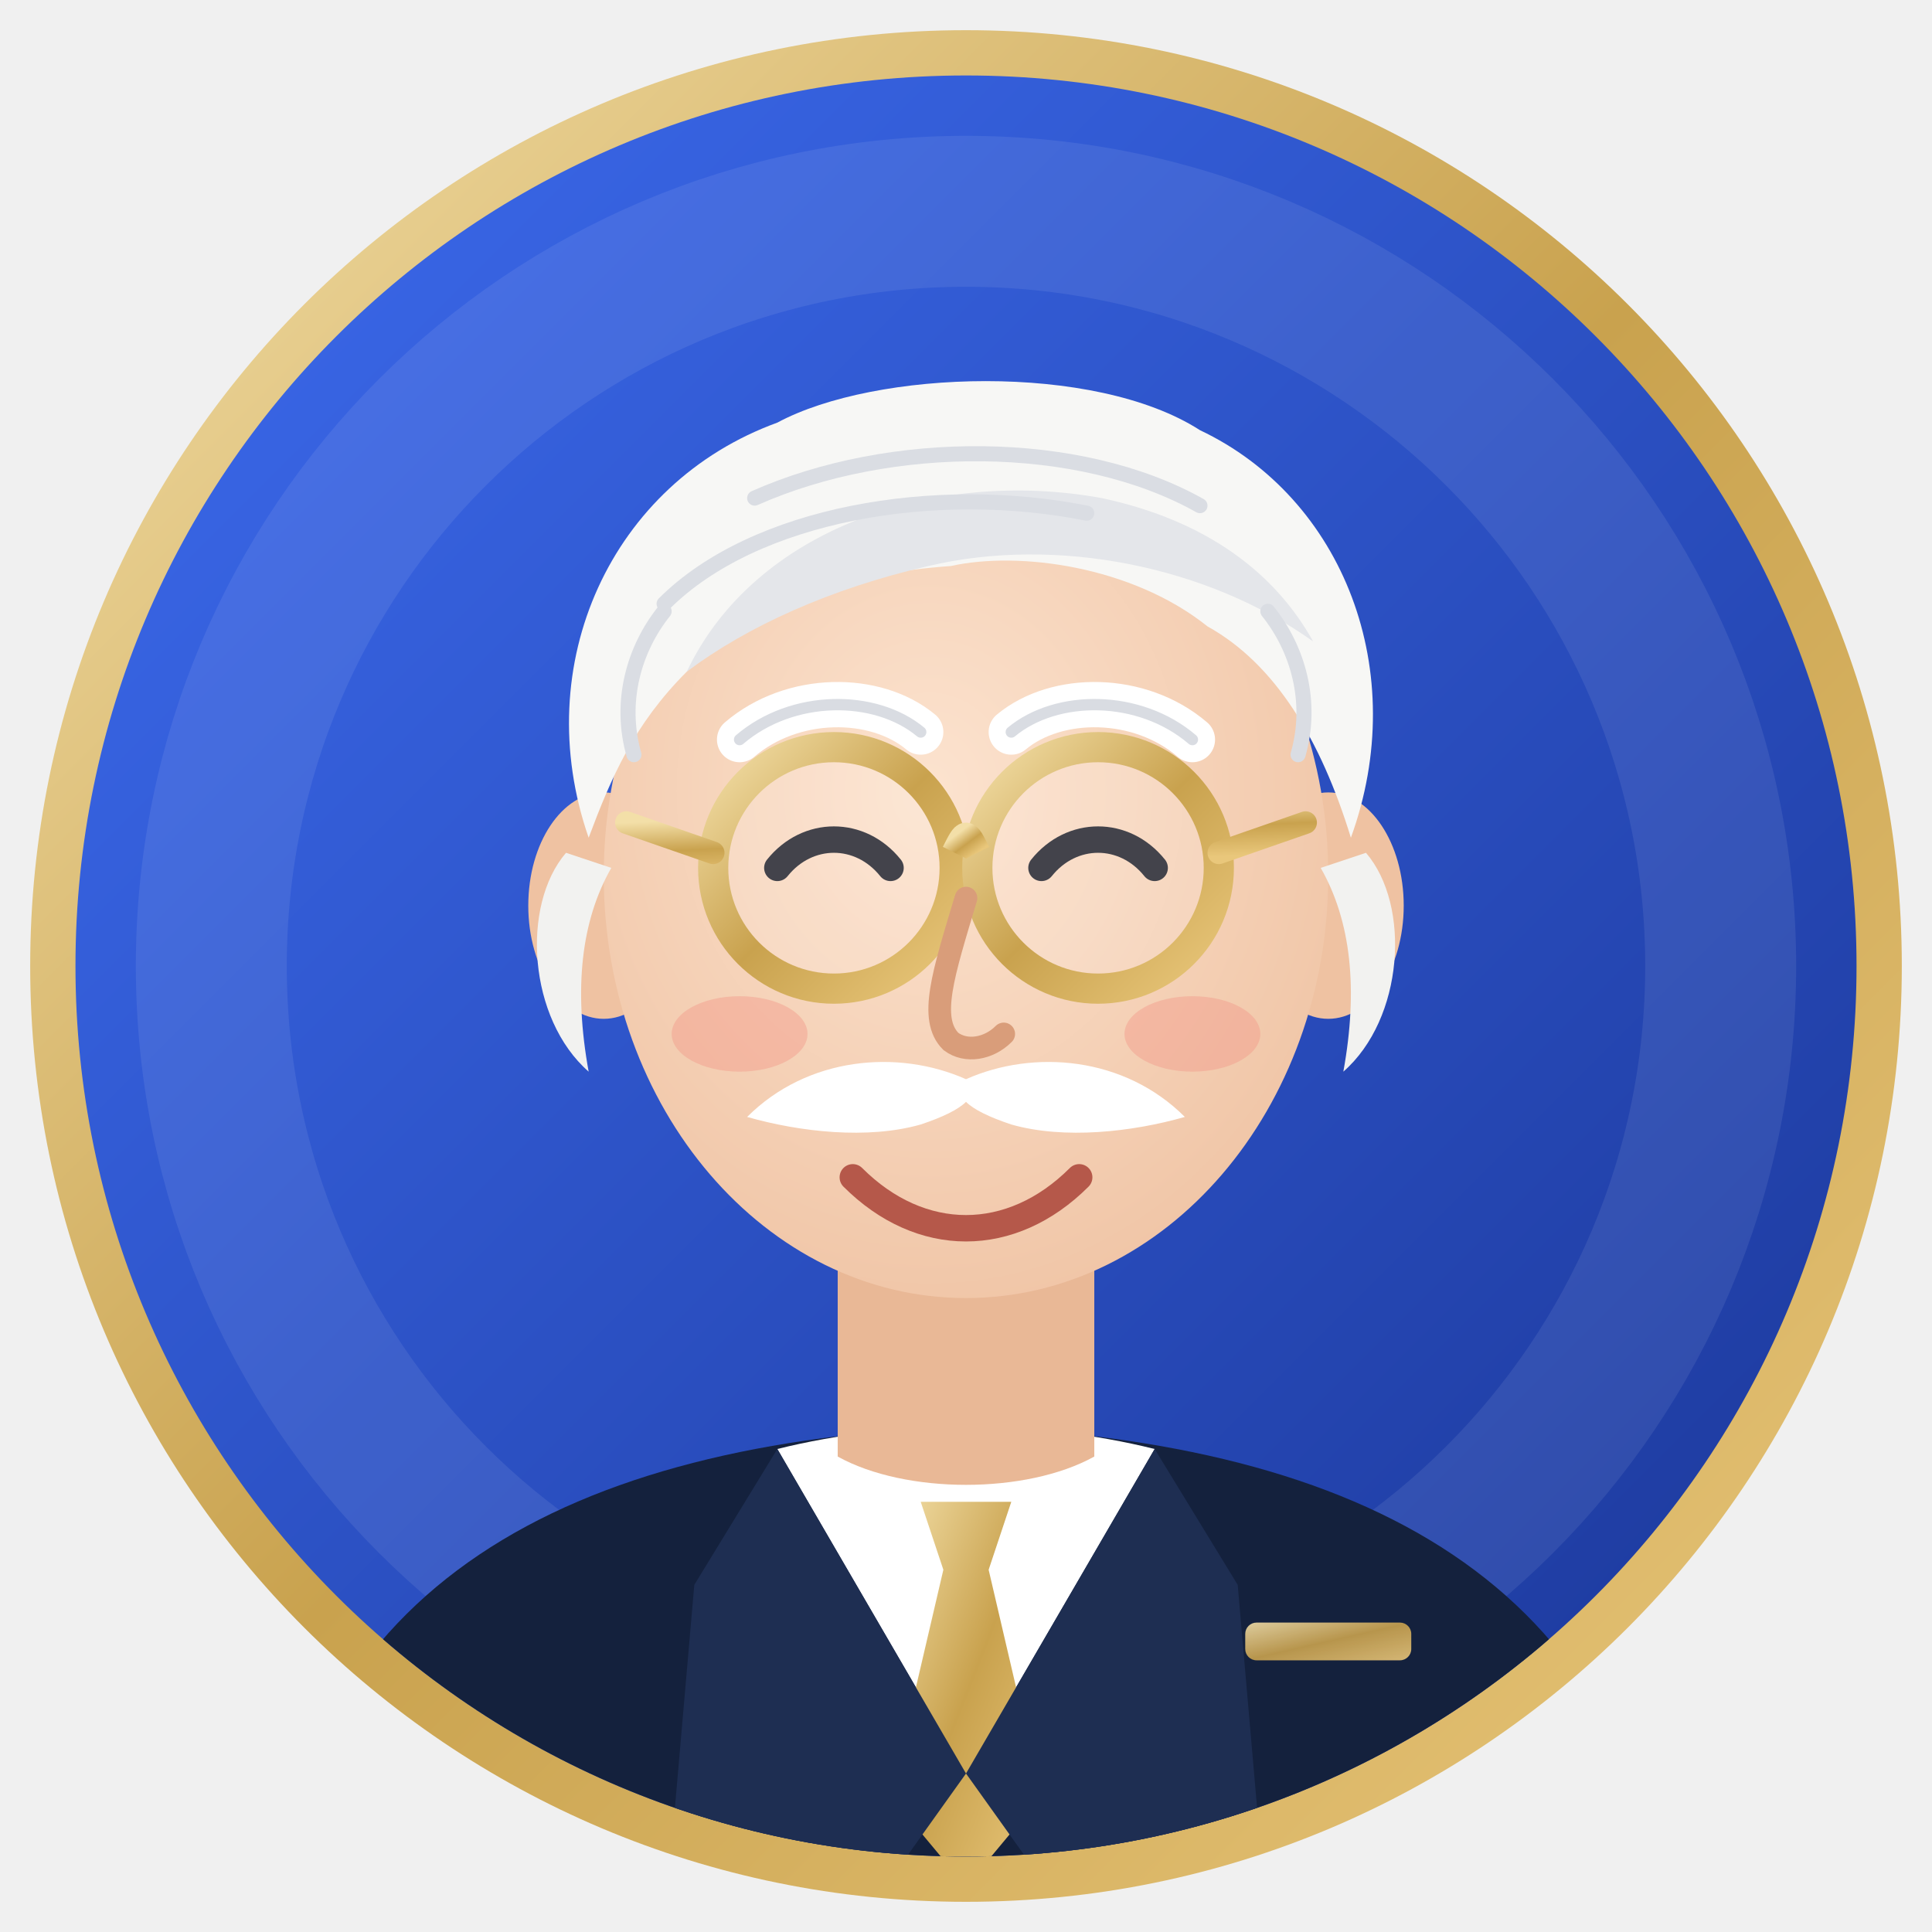
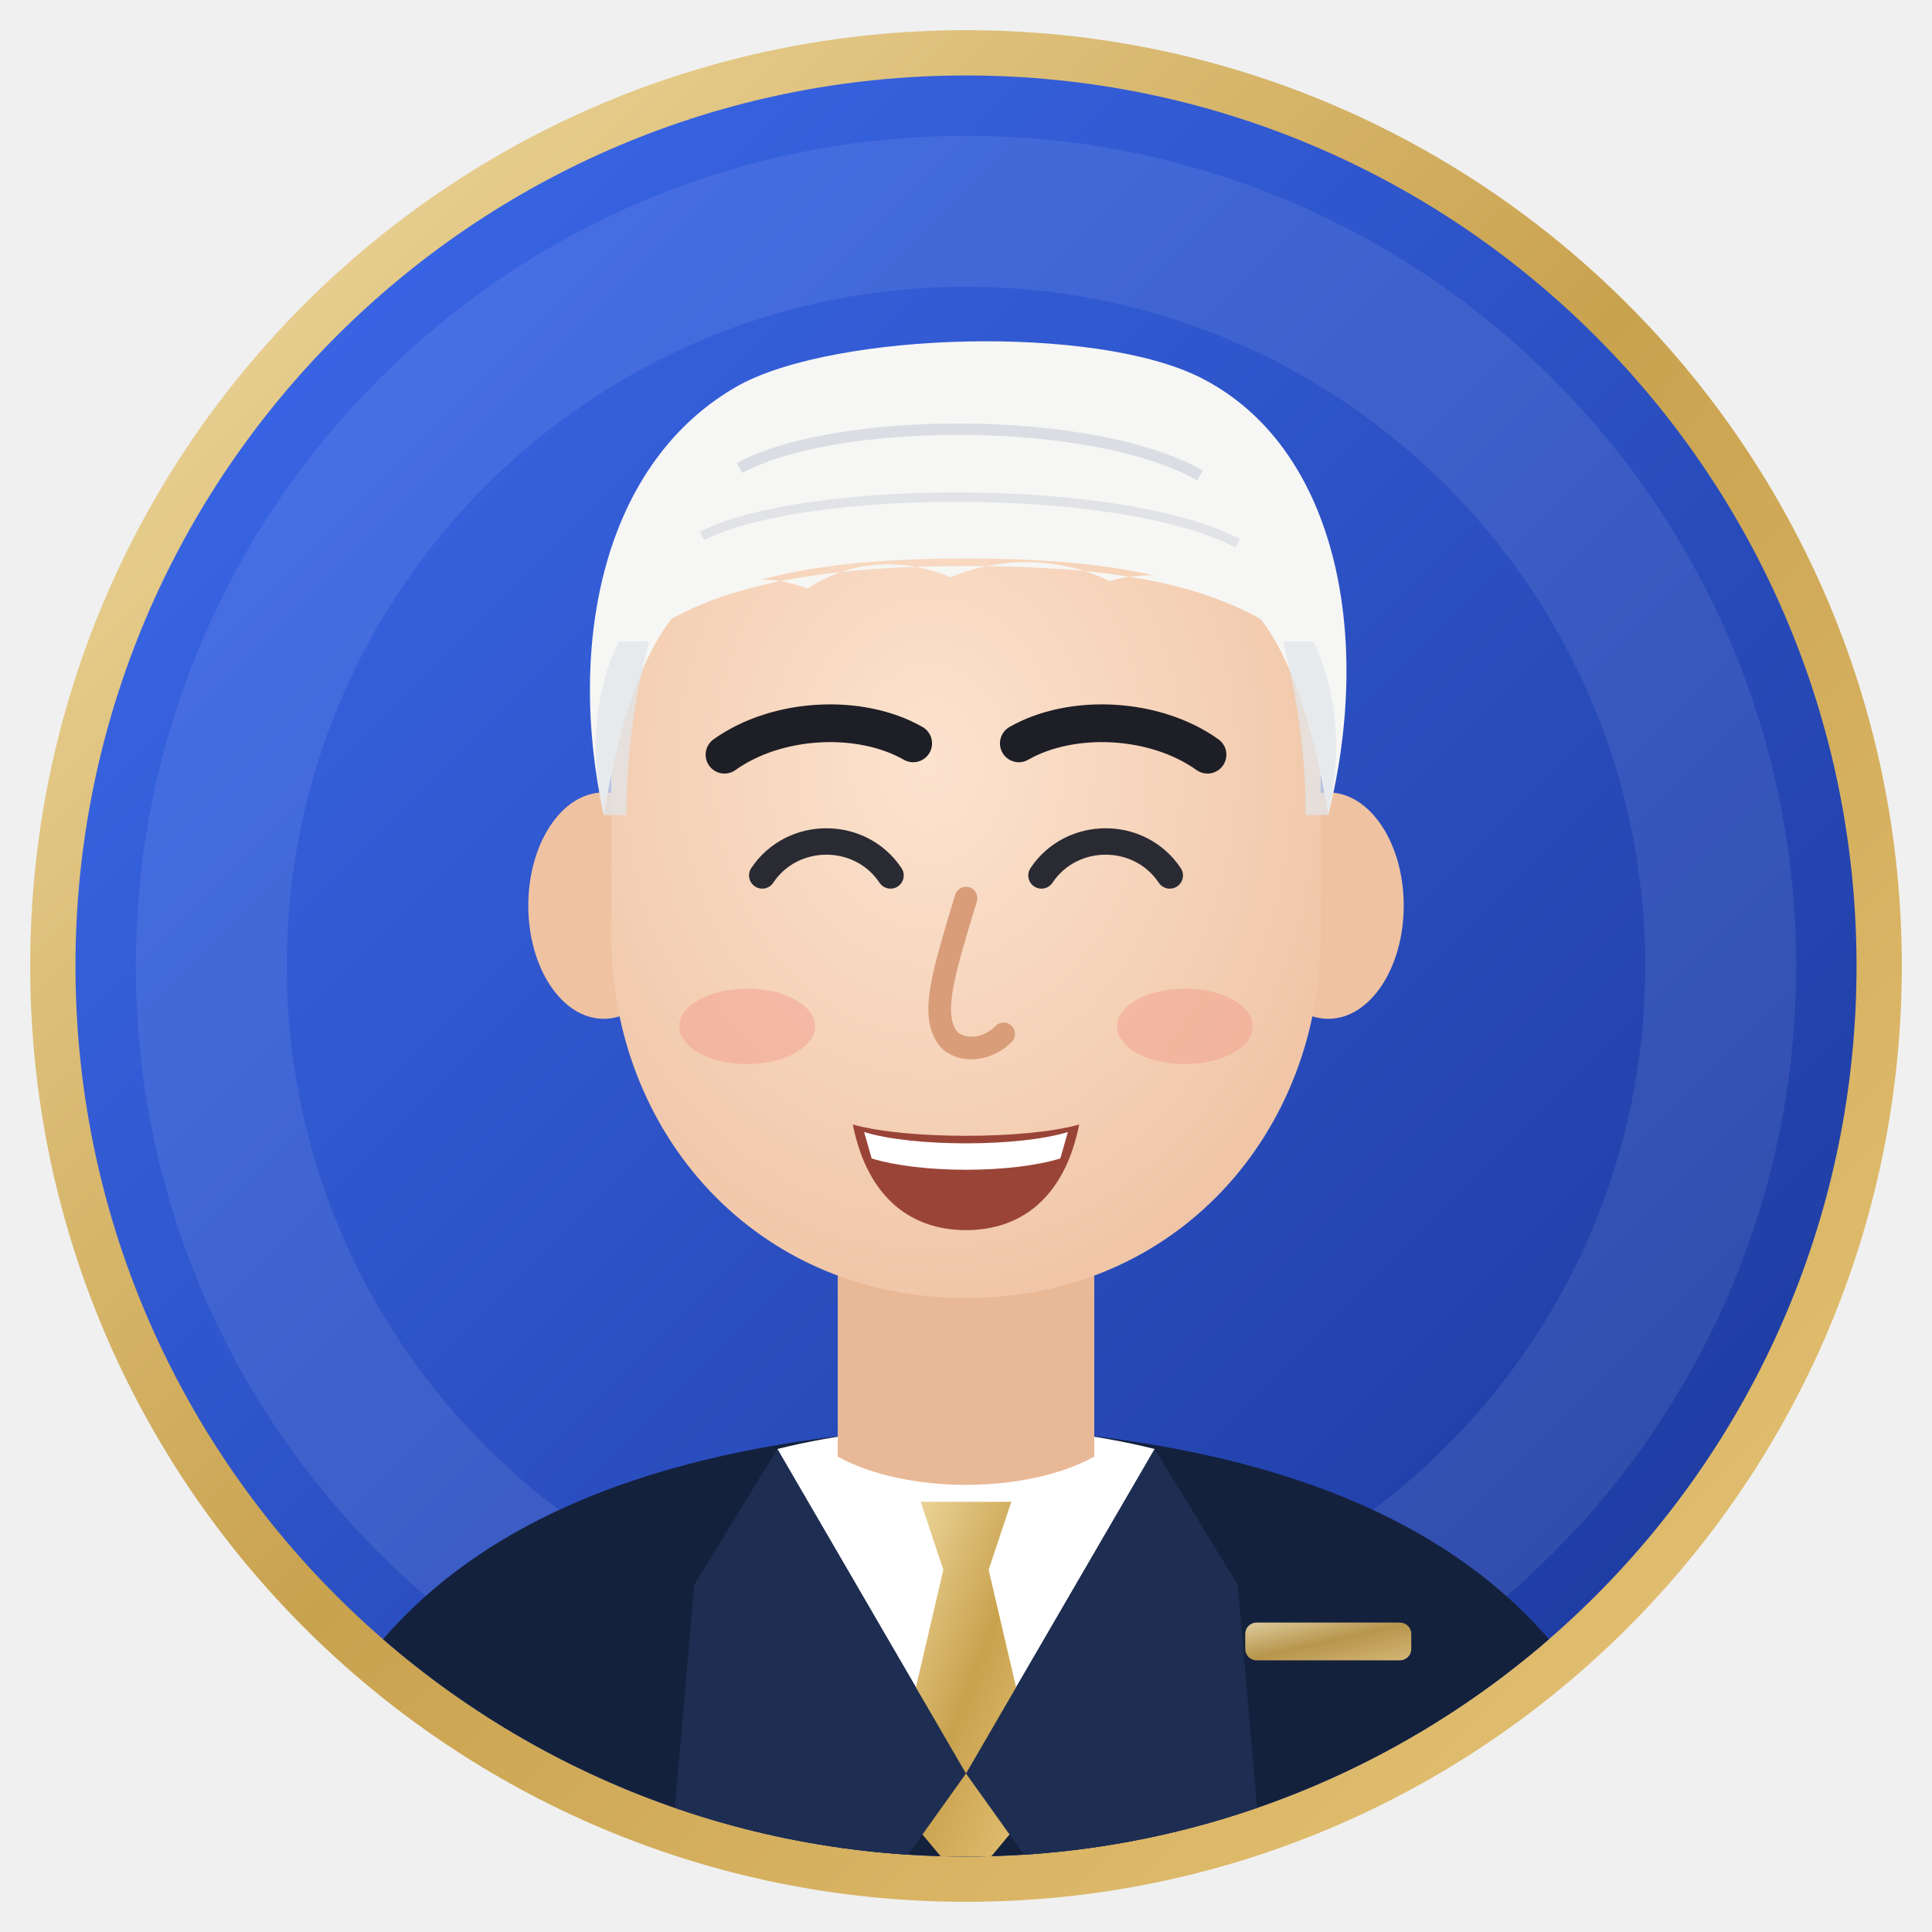
<svg xmlns="http://www.w3.org/2000/svg" viewBox="0 0 512 512">
  <defs>
    <linearGradient id="bg" x1="0" y1="0" x2="1" y2="1">
      <stop offset="0" stop-color="#3D6CF0" />
      <stop offset="1" stop-color="#1A3596" />
    </linearGradient>
    <linearGradient id="gd" x1="0" y1="0" x2="1" y2="1">
      <stop offset="0" stop-color="#F3DFA8" />
      <stop offset=".5" stop-color="#C9A24E" />
      <stop offset="1" stop-color="#E9C77B" />
    </linearGradient>
    <radialGradient id="sk" cx=".45" cy=".4" r=".7">
      <stop offset="0" stop-color="#FCE3CF" />
      <stop offset="1" stop-color="#EFC2A2" />
    </radialGradient>
    <clipPath id="cl">
      <circle cx="256" cy="256" r="236" />
    </clipPath>
  </defs>
  <circle cx="256" cy="256" r="248" fill="url(#gd)" />
  <circle cx="256" cy="256" r="236" fill="url(#bg)" />
  <g clip-path="url(#cl)">
    <circle cx="256" cy="256" r="200" fill="none" stroke="#fff" stroke-opacity=".08" stroke-width="40" />
    <path d="M70 512 C80 420 150 382 256 378 C362 382 432 420 442 512 Z" fill="#14213D" />
    <path d="M206 384 L256 470 L306 384 C290 380 272 378 256 378 C240 378 222 380 206 384 Z" fill="#FFFFFF" />
    <path d="M244 398 L268 398 L262 416 L276 476 L256 500 L236 476 L250 416 Z" fill="url(#gd)" />
    <path d="M206 384 L256 470 L226 512 L176 512 L184 420 Z" fill="#1E2E52" />
    <path d="M306 384 L256 470 L286 512 L336 512 L328 420 Z" fill="#1E2E52" />
    <rect x="330" y="430" width="44" height="10" rx="3" fill="url(#gd)" opacity=".9" />
    <path d="M222 330 L222 386 C240 396 272 396 290 386 L290 330 Z" fill="#E9B896" />
    <ellipse cx="160" cy="240" rx="20" ry="30" fill="#EFC2A2" />
    <ellipse cx="352" cy="240" rx="20" ry="30" fill="#EFC2A2" />
-     <ellipse cx="256" cy="232" rx="96" ry="112" fill="url(#sk)" />
-     <path d="M156 222 C140 176 162 128 206 112 C232 98 290 96 318 114 C356 132 374 178 358 222 C350 196 338 176 320 166 C300 150 270 146 252 150 C224 152 198 160 182 178 C168 192 162 206 156 222 Z" fill="#F7F7F5" />
-     <path d="M182 178 C200 140 248 124 292 132 C320 138 338 152 348 170 C320 150 280 142 246 150 C220 156 198 166 182 178 Z" fill="#E4E6EA" />
-     <path d="M150 226 C138 240 140 270 156 284 C152 262 154 244 162 230 Z" fill="#F2F2F0" />
-     <path d="M362 226 C374 240 372 270 356 284 C360 262 358 244 350 230 Z" fill="#F2F2F0" />
-     <path d="M200 132 C236 116 286 116 318 134" stroke="#DADDE3" stroke-width="4" stroke-linecap="round" fill="none" />
-     <path d="M176 160 C200 136 248 128 288 136" stroke="#DADDE3" stroke-width="4" stroke-linecap="round" fill="none" />
-     <path d="M168 200 C164 186 168 172 176 162" stroke="#DADDE3" stroke-width="4" stroke-linecap="round" fill="none" />
-     <path d="M344 200 C348 186 344 172 336 162" stroke="#DADDE3" stroke-width="4" stroke-linecap="round" fill="none" />
-     <path d="M196 196 C210 184 232 184 244 194" stroke="#FFFFFF" stroke-width="12" stroke-linecap="round" fill="none" />
-     <path d="M268 194 C280 184 302 184 316 196" stroke="#FFFFFF" stroke-width="12" stroke-linecap="round" fill="none" />
-     <path d="M196 196 C210 184 232 184 244 194" stroke="#D9DCE2" stroke-width="3" stroke-linecap="round" fill="none" />
-     <path d="M268 194 C280 184 302 184 316 196" stroke="#D9DCE2" stroke-width="3" stroke-linecap="round" fill="none" />
-     <path d="M206 230 C214 220 228 220 236 230" stroke="#2A2A33" stroke-width="7" stroke-linecap="round" fill="none" />
-     <path d="M276 230 C284 220 298 220 306 230" stroke="#2A2A33" stroke-width="7" stroke-linecap="round" fill="none" />
-     <circle cx="221" cy="230" r="32" fill="#FFFFFF" fill-opacity=".12" stroke="url(#gd)" stroke-width="8" />
-     <circle cx="291" cy="230" r="32" fill="#FFFFFF" fill-opacity=".12" stroke="url(#gd)" stroke-width="8" />
-     <path d="M253 226 C256 220 256 220 259 226" stroke="url(#gd)" stroke-width="7" fill="none" />
-     <path d="M189 226 L166 218 M323 226 L346 218" stroke="url(#gd)" stroke-width="6" stroke-linecap="round" />
+     <path d="M162 200 C162 136 204 108 256 108 C308 108 350 136 350 200 L350 248 C350 300 312 344 256 344 C200 344 162 300 162 248 Z" fill="url(#sk)" />
+     <path d="M160 216 C150 170 160 122 196 102 C222 88 290 86 318 100 C354 118 364 168 352 216 C348 192 342 174 334 164 C316 152 290 148 256 148 C222 148 196 152 178 164 C170 174 164 192 160 216 Z" fill="#F6F6F4" />
+     <path d="M178 164 C190 152 204 152 214 156 C226 148 240 148 252 153 C266 147 282 148 294 154 C308 150 322 154 334 164 C316 154 292 150 256 150 C222 150 196 154 178 164 Z" fill="#F6F6F4" />
+     <path d="M196 124 C222 110 290 110 318 126" stroke="#D3D7DE" stroke-width="3" fill="none" opacity=".8" />
+     <path d="M186 142 C214 128 298 128 328 144" stroke="#D3D7DE" stroke-width="2.5" fill="none" opacity=".6" />
+     <path d="M160 216 C156 198 158 182 164 170 L172 170 C168 186 166 200 166 216 Z" fill="#E2E5EA" opacity=".75" />
+     <path d="M352 216 C356 198 354 182 348 170 L340 170 C344 186 346 200 346 216 Z" fill="#E2E5EA" opacity=".75" />
+     <path d="M192 200 C206 190 228 189 242 197" stroke="#1E1E26" stroke-width="10" stroke-linecap="round" fill="none" />
+     <path d="M270 197 C284 189 306 190 320 200" stroke="#1E1E26" stroke-width="10" stroke-linecap="round" fill="none" />
+     <path d="M202 232 C210 220 228 220 236 232" stroke="#2A2A33" stroke-width="7" stroke-linecap="round" fill="none" />
+     <path d="M276 232 C284 220 302 220 310 232" stroke="#2A2A33" stroke-width="7" stroke-linecap="round" fill="none" />
    <path d="M256 238 C250 258 246 270 252 276 C256 279 262 278 266 274" stroke="#D99D7A" stroke-width="6" stroke-linecap="round" fill="none" />
-     <ellipse cx="196" cy="274" rx="18" ry="10" fill="#F29A8A" opacity=".45" />
-     <ellipse cx="316" cy="274" rx="18" ry="10" fill="#F29A8A" opacity=".45" />
-     <path d="M256 286 C238 278 214 280 198 296 C212 300 230 302 244 298 C250 296 254 294 256 292 C258 294 262 296 268 298 C282 302 300 300 314 296 C298 280 274 278 256 286 Z" fill="#FFFFFF" />
-     <path d="M226 312 C244 330 268 330 286 312" stroke="#B5584A" stroke-width="7" stroke-linecap="round" fill="none" />
+     <ellipse cx="198" cy="272" rx="18" ry="10" fill="#F29A8A" opacity=".45" />
+     <ellipse cx="314" cy="272" rx="18" ry="10" fill="#F29A8A" opacity=".45" />
+     <path d="M226 298 C240 302 272 302 286 298 C282 318 270 326 256 326 C242 326 230 318 226 298 Z" fill="#9A4438" />
+     <path d="M229 300 C242 304 270 304 283 300 L281 307 C268 311 244 311 231 307 Z" fill="#FFFFFF" />
  </g>
</svg>
